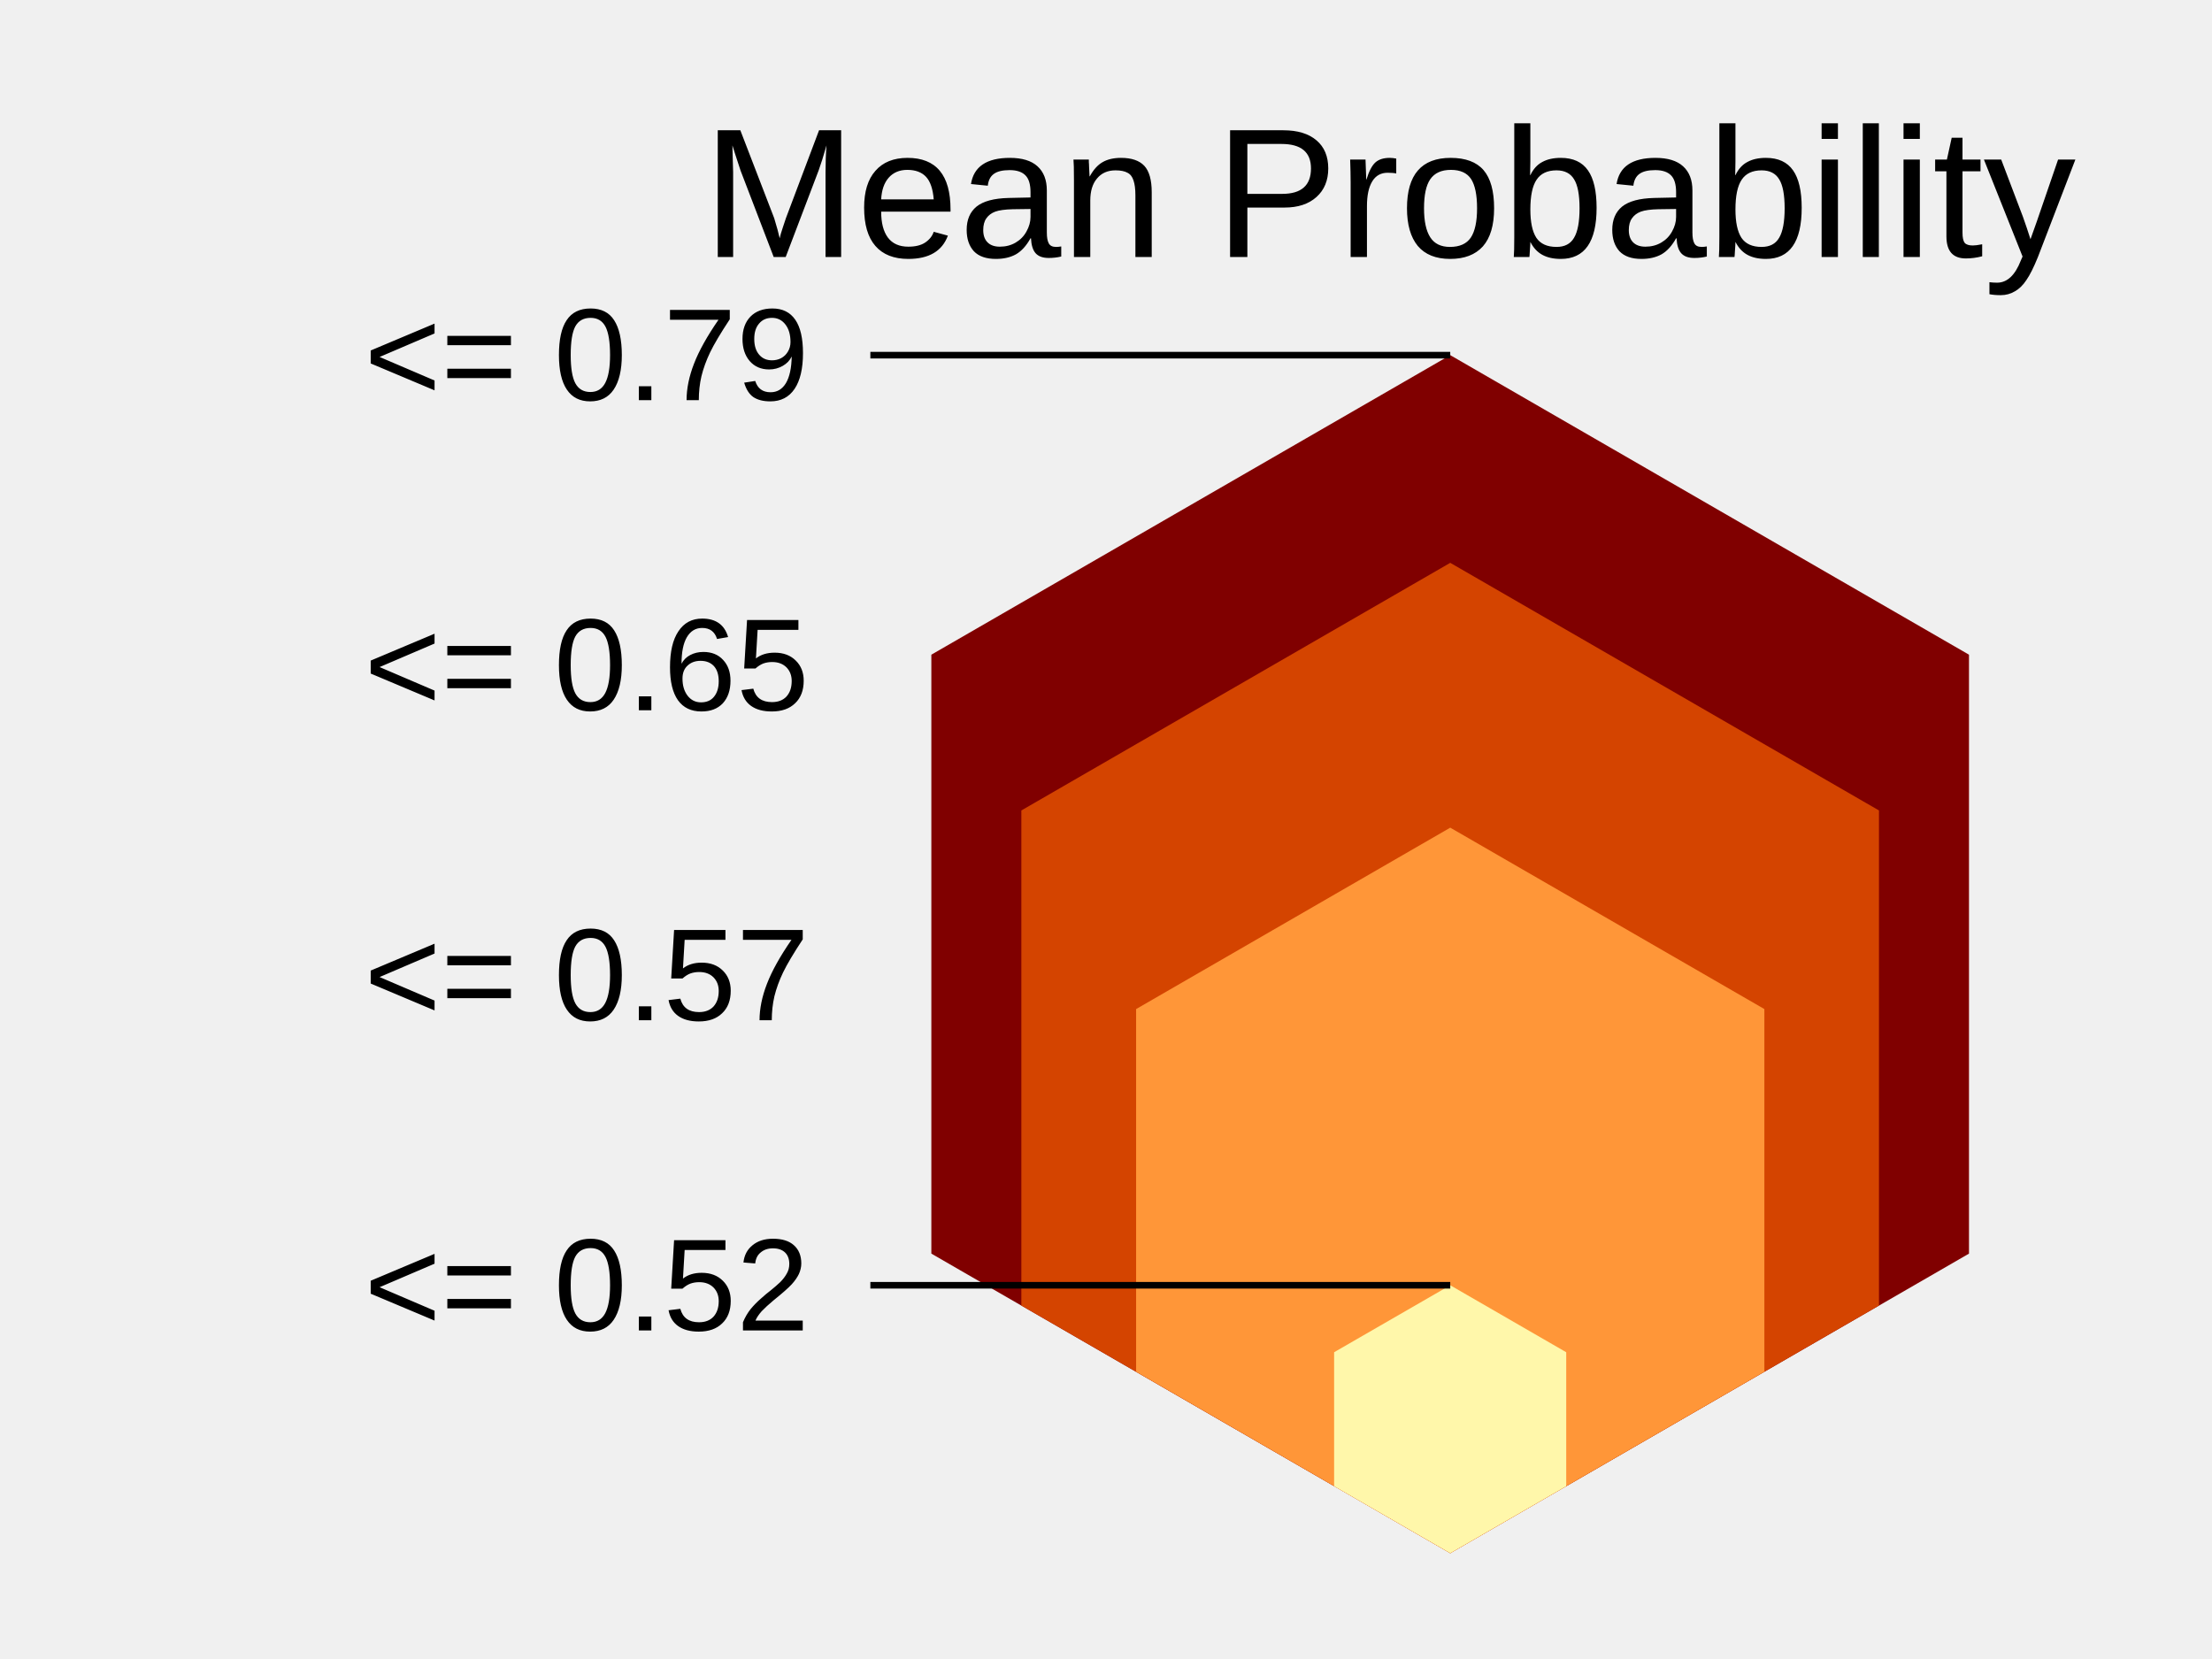
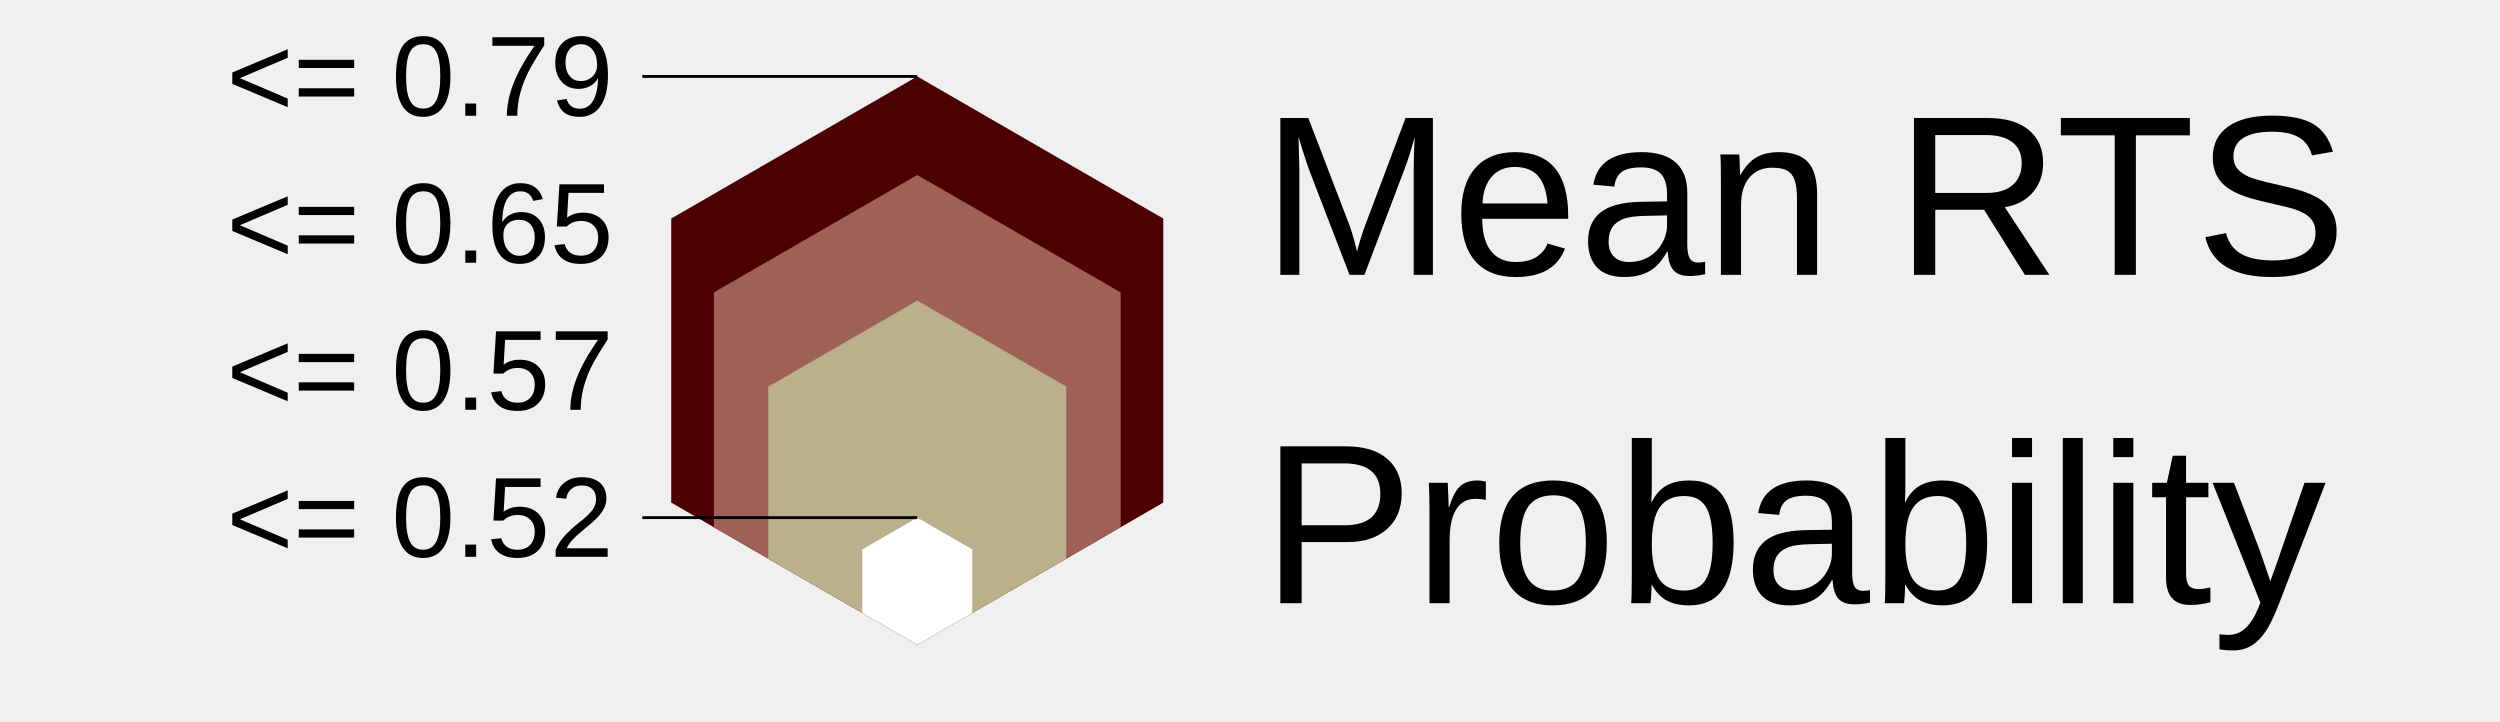
- <svg xmlns="http://www.w3.org/2000/svg" width="144.00pt" height="108.00pt" viewBox="0 0 144.00 108.00">
+ <svg xmlns="http://www.w3.org/2000/svg" width="374.40pt" height="108.00pt" viewBox="0 0 374.40 108.00">
  <g class="svglite">
    <defs>
      <style type="text/css">
    .svglite line, .svglite polyline, .svglite polygon, .svglite path, .svglite rect, .svglite circle {
      fill: none;
      stroke: #000000;
      stroke-linecap: round;
      stroke-linejoin: round;
      stroke-miterlimit: 10.00;
    }
    .svglite text {
      white-space: pre;
    }
    .svglite g.glyphgroup path {
      fill: inherit;
      stroke: none;
    }
  </style>
    </defs>
    <rect width="100%" height="100%" style="stroke: none; fill: none;" />
    <defs>
-       <clipPath id="cpMC4wMHwxNDQuMDB8MC4wMHwxMDguMDA=">
-         <rect x="0.00" y="0.00" width="144.00" height="108.00" />
+       <clipPath id="cpMC4wMHwzNzQuNDB8MC4wMHwxMDguMDA=">
+         <rect x="0.00" y="0.00" width="374.40" height="108.00" />
      </clipPath>
    </defs>
-     <g clip-path="url(#cpMC4wMHwxNDQuMDB8MC4wMHwxMDguMDA=)">
+     <g clip-path="url(#cpMC4wMHwzNzQuNDB8MC4wMHwxMDguMDA=)">
</g>
    <defs>
-       <clipPath id="cpOS4wNnwxMzQuOTR8MC4wMHwxMDguMDA=">
-         <rect x="9.06" y="0.00" width="125.88" height="108.00" />
+       <clipPath id="cpNy43OXwzNjYuNjF8MC4wMHwxMDguMDA=">
+         <rect x="7.79" y="0.00" width="358.81" height="108.00" />
      </clipPath>
    </defs>
-     <g clip-path="url(#cpOS4wNnwxMzQuOTR8MC4wMHwxMDguMDA=)">
-       <rect x="9.06" y="0.00" width="125.88" height="108.00" style="stroke-width: 0.00; stroke: none;" />
+     <g clip-path="url(#cpNy43OXwzNjYuNjF8MC4wMHwxMDguMDA=)">
+       <rect x="7.79" y="0.00" width="358.81" height="108.00" style="stroke-width: 0.00; stroke: none;" />
    </g>
-     <g clip-path="url(#cpMC4wMHwxNDQuMDB8MC4wMHwxMDguMDA=)">
-       <path d="M 94.41 101.11 L 60.63 81.61 L 60.63 42.62 L 94.41 23.12 L 128.18 42.62 L 128.18 81.61 L 94.41 101.11 Z" style="fill-rule: evenodd; fill: #800000; stroke-width: 0.43; stroke: none; stroke-linecap: butt;" />
-       <path d="M 94.41 101.11 L 66.49 84.99 L 66.49 52.76 L 94.41 36.64 L 122.32 52.76 L 122.32 84.99 L 94.41 101.11 Z" style="fill-rule: evenodd; fill: #D44400; stroke-width: 0.43; stroke: none; stroke-linecap: butt;" />
-       <path d="M 94.41 101.11 L 73.96 89.30 L 73.96 65.69 L 94.41 53.88 L 114.86 65.69 L 114.86 89.30 L 94.41 101.11 Z" style="fill-rule: evenodd; fill: #FF9638; stroke-width: 0.43; stroke: none; stroke-linecap: butt;" />
-       <path d="M 94.41 101.11 L 86.85 96.75 L 86.85 88.03 L 94.41 83.67 L 101.96 88.03 L 101.96 96.75 L 94.41 101.11 Z" style="fill-rule: evenodd; fill: #FFF7AA; stroke-width: 0.43; stroke: none; stroke-linecap: butt;" />
-       <line x1="56.66" y1="83.67" x2="94.41" y2="83.67" style="stroke-width: 0.43; stroke-linecap: butt;" />
-       <line x1="56.66" y1="23.12" x2="94.41" y2="23.12" style="stroke-width: 0.43; stroke-linecap: butt;" />
-       <text x="52.68" y="86.61" text-anchor="end" style="font-size: 8.54px; font-family: &quot;Liberation Sans&quot;;" textLength="31.34px" lengthAdjust="spacingAndGlyphs">&lt;=  0.52</text>
-       <text x="52.68" y="66.42" text-anchor="end" style="font-size: 8.54px; font-family: &quot;Liberation Sans&quot;;" textLength="31.34px" lengthAdjust="spacingAndGlyphs">&lt;=  0.57</text>
-       <text x="52.68" y="46.24" text-anchor="end" style="font-size: 8.54px; font-family: &quot;Liberation Sans&quot;;" textLength="31.34px" lengthAdjust="spacingAndGlyphs">&lt;=  0.65</text>
-       <text x="52.68" y="26.05" text-anchor="end" style="font-size: 8.54px; font-family: &quot;Liberation Sans&quot;;" textLength="31.34px" lengthAdjust="spacingAndGlyphs">&lt;=  0.79</text>
-       <text x="90.43" y="16.73" text-anchor="middle" style="font-size: 12.00px; font-family: &quot;Liberation Sans&quot;;" textLength="89.38px" lengthAdjust="spacingAndGlyphs">Mean Probability</text>
+     <g clip-path="url(#cpMC4wMHwzNzQuNDB8MC4wMHwxMDguMDA=)">
+       <path d="M 137.37 96.55 L 100.52 75.27 L 100.52 32.73 L 137.37 11.45 L 174.21 32.73 L 174.21 75.27 L 137.37 96.55 Z" style="fill-rule: evenodd; fill: #4D0001; stroke-width: 0.43; stroke: none; stroke-linecap: butt;" />
+       <path d="M 137.37 96.55 L 106.91 78.96 L 106.91 43.79 L 137.37 26.21 L 167.83 43.79 L 167.83 78.96 L 137.37 96.55 Z" style="fill-rule: evenodd; fill: #9F6155; stroke-width: 0.43; stroke: none; stroke-linecap: butt;" />
+       <path d="M 137.37 96.55 L 115.06 83.66 L 115.06 57.90 L 137.37 45.02 L 159.68 57.90 L 159.68 83.66 L 137.37 96.55 Z" style="fill-rule: evenodd; fill: #BAB08C; stroke-width: 0.43; stroke: none; stroke-linecap: butt;" />
+       <path d="M 137.37 96.55 L 129.13 91.79 L 129.13 82.28 L 137.37 77.52 L 145.61 82.28 L 145.61 91.79 L 137.37 96.55 Z" style="fill-rule: evenodd; fill: #FFFFFF; stroke-width: 0.43; stroke: none; stroke-linecap: butt;" />
+       <line x1="96.19" y1="77.52" x2="137.37" y2="77.52" style="stroke-width: 0.43; stroke-linecap: butt;" />
+       <line x1="96.19" y1="11.45" x2="137.37" y2="11.45" style="stroke-width: 0.43; stroke-linecap: butt;" />
+       <text x="91.85" y="83.39" text-anchor="end" style="font-size: 17.07px; font-family: &quot;Liberation Sans&quot;;" textLength="62.59px" lengthAdjust="spacingAndGlyphs">&lt;=  0.52</text>
+       <text x="91.85" y="61.37" text-anchor="end" style="font-size: 17.07px; font-family: &quot;Liberation Sans&quot;;" textLength="62.59px" lengthAdjust="spacingAndGlyphs">&lt;=  0.57</text>
+       <text x="91.85" y="39.35" text-anchor="end" style="font-size: 17.07px; font-family: &quot;Liberation Sans&quot;;" textLength="62.59px" lengthAdjust="spacingAndGlyphs">&lt;=  0.65</text>
+       <text x="91.85" y="17.33" text-anchor="end" style="font-size: 17.07px; font-family: &quot;Liberation Sans&quot;;" textLength="62.59px" lengthAdjust="spacingAndGlyphs">&lt;=  0.79</text>
+       <text x="188.95" y="41.16" style="font-size: 34.14px; font-family: &quot;Liberation Sans&quot;;" textLength="162.55px" lengthAdjust="spacingAndGlyphs">Mean RTS</text>
+       <text x="188.95" y="90.33" style="font-size: 34.14px; font-family: &quot;Liberation Sans&quot;;" textLength="159.38px" lengthAdjust="spacingAndGlyphs">Probability</text>
    </g>
  </g>
</svg>
